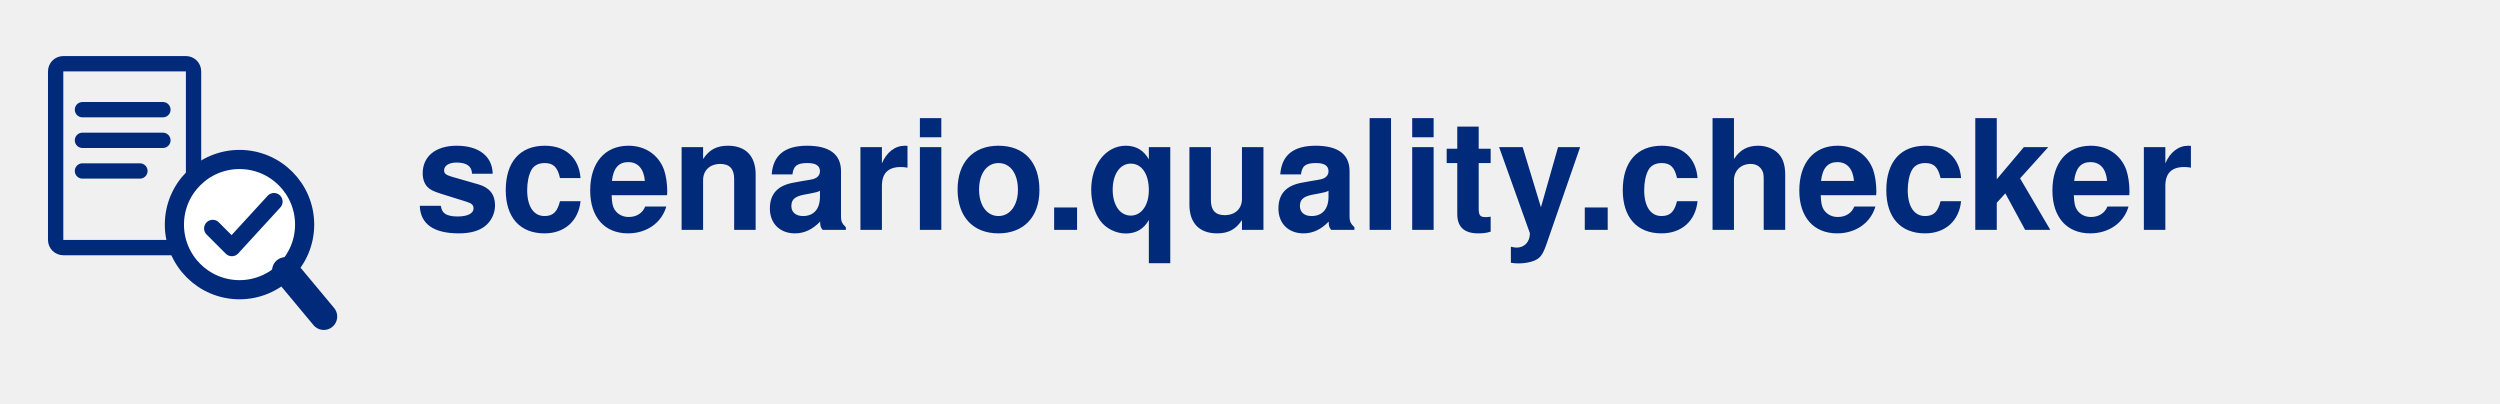
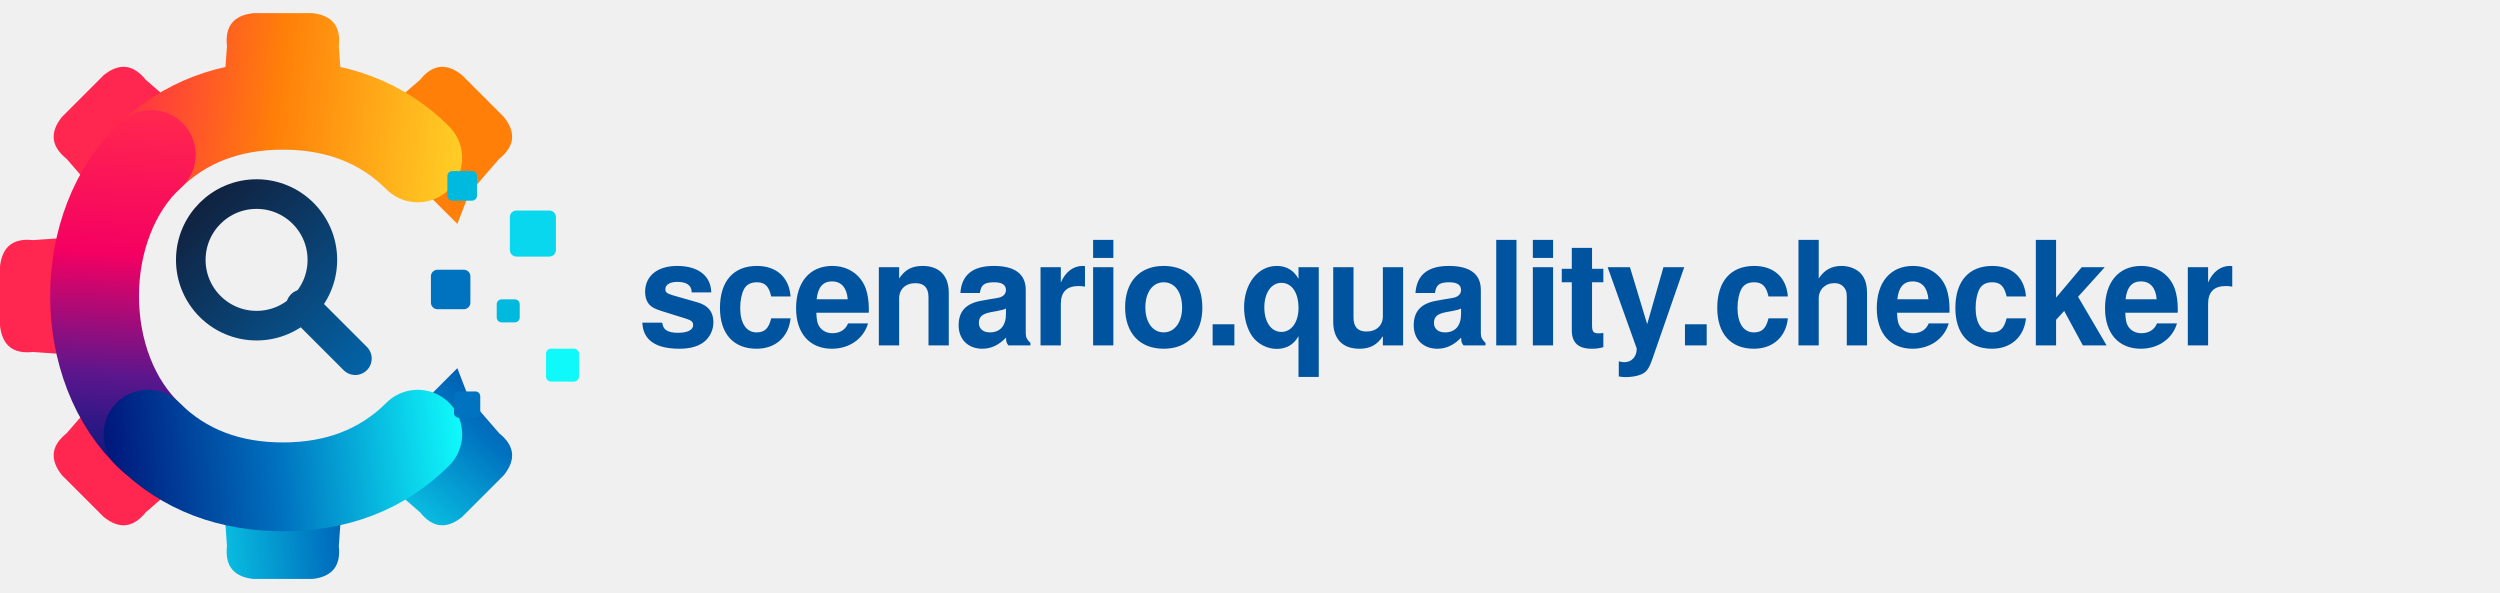
- <svg xmlns="http://www.w3.org/2000/svg" width="620" height="100" viewBox="0 0 620 100" role="img" aria-labelledby="title">
-   <svg x="8" y="12" width="80" height="76" viewBox="0 0 84 80">
-     <rect x="6" y="4" width="36" height="48" rx="2" fill="none" stroke="#012a7a" stroke-width="4" />
-     <line x1="13" y1="16" x2="34" y2="16" stroke="#012a7a" stroke-width="4" stroke-linecap="round" />
-     <line x1="13" y1="24" x2="34" y2="24" stroke="#012a7a" stroke-width="4" stroke-linecap="round" />
-     <line x1="13" y1="32" x2="28" y2="32" stroke="#012a7a" stroke-width="4" stroke-linecap="round" />
-     <circle cx="54" cy="46" r="17" fill="#ffffff" stroke="#012a7a" stroke-width="5" />
-     <path d="M47 47l5 5l11-12" fill="none" stroke="#012a7a" stroke-width="4.5" stroke-linecap="round" stroke-linejoin="round" />
-     <line x1="66" y1="58" x2="76" y2="70" stroke="#012a7a" stroke-width="7" stroke-linecap="round" />
-   </svg>
-   <text x="103" y="57" fill="#012a7a" font-family="Helvetica, Arial, sans-serif" font-size="38" font-weight="700">scenario.quality.checker</text>
+ <svg xmlns="http://www.w3.org/2000/svg" width="760" height="180" viewBox="0 0 760 180" role="img" aria-labelledby="title desc">
+   <defs>
+     <linearGradient id="top-spectrum" x1="32" y1="35" x2="138" y2="47" gradientUnits="userSpaceOnUse">
+       <stop offset="0" stop-color="#ff264f" />
+       <stop offset="0.48" stop-color="#ff7f09" />
+       <stop offset="1" stop-color="#ffcb24" />
+     </linearGradient>
+     <linearGradient id="left-spectrum" x1="45" y1="36" x2="38" y2="145" gradientUnits="userSpaceOnUse">
+       <stop offset="0" stop-color="#ff264f" />
+       <stop offset="0.38" stop-color="#f50062" />
+       <stop offset="0.72" stop-color="#5c168d" />
+       <stop offset="1" stop-color="#00197d" />
+     </linearGradient>
+     <linearGradient id="bottom-spectrum" x1="34" y1="142" x2="140" y2="132" gradientUnits="userSpaceOnUse">
+       <stop offset="0" stop-color="#00197d" />
+       <stop offset="0.48" stop-color="#0073c0" />
+       <stop offset="1" stop-color="#0ff9fb" />
+     </linearGradient>
+     <linearGradient id="upper-end-spectrum" x1="118" y1="22" x2="153" y2="58" gradientUnits="userSpaceOnUse">
+       <stop offset="0" stop-color="#ff7f09" />
+       <stop offset="1" stop-color="#ffcb24" />
+     </linearGradient>
+     <linearGradient id="glass-gradient" x1="52" y1="51" x2="122" y2="126" gradientUnits="userSpaceOnUse">
+       <stop offset="0" stop-color="#13152c" />
+       <stop offset="1" stop-color="#0073c0" />
+     </linearGradient>
+     <path id="gear-tooth" d="M64 37 L68 28 L69 14 Q68 5 77 4 H95 Q104 5 103 14 L104 28 L108 37 Z" />
+   </defs>
+   <g>
+     <use href="#gear-tooth" fill="url(#top-spectrum)" />
+     <use href="#gear-tooth" fill="url(#upper-end-spectrum)" transform="rotate(45 86 90)" />
+     <use href="#gear-tooth" fill="url(#bottom-spectrum)" transform="rotate(135 86 90)" />
+     <use href="#gear-tooth" fill="url(#bottom-spectrum)" transform="rotate(180 86 90)" />
+     <use href="#gear-tooth" fill="url(#left-spectrum)" transform="rotate(225 86 90)" />
+     <use href="#gear-tooth" fill="url(#left-spectrum)" transform="rotate(270 86 90)" />
+     <use href="#gear-tooth" fill="url(#left-spectrum)" transform="rotate(315 86 90)" />
+     <path d="M45 48 C56 37 70 32 86 32 C102 32 116 37 127 48" fill="none" stroke="url(#top-spectrum)" stroke-width="27" stroke-linecap="round" />
+     <path d="M46 47 C23 68 23 112 46 133" fill="none" stroke="url(#left-spectrum)" stroke-width="27" stroke-linecap="round" />
+     <path d="M45 132 C56 143 70 148 86 148 C102 148 116 143 127 132" fill="none" stroke="url(#bottom-spectrum)" stroke-width="27" stroke-linecap="round" />
+   </g>
+   <circle cx="78" cy="79" r="20" fill="none" stroke="url(#glass-gradient)" stroke-width="9" />
+   <path d="M92 93 L108 109" fill="none" stroke="url(#glass-gradient)" stroke-width="10" stroke-linecap="round" />
+   <rect x="136" y="52" width="9" height="9" rx="1.5" fill="#00b9df" />
+   <rect x="155" y="64" width="14" height="14" rx="2" fill="#08d7ed" />
+   <rect x="131" y="82" width="12" height="12" rx="2" fill="#0073c0" />
+   <rect x="151" y="91" width="7" height="7" rx="1.5" fill="#00b9df" />
+   <rect x="166" y="106" width="10" height="10" rx="1.5" fill="#0ff9fb" />
+   <rect x="138" y="119" width="8" height="8" rx="1.5" fill="#0073c0" />
+   <text x="194" y="105" fill="#00549f" font-family="Helvetica, Arial, sans-serif" font-size="44" font-weight="700" letter-spacing="-1.1">scenario.quality.checker</text>
</svg>
